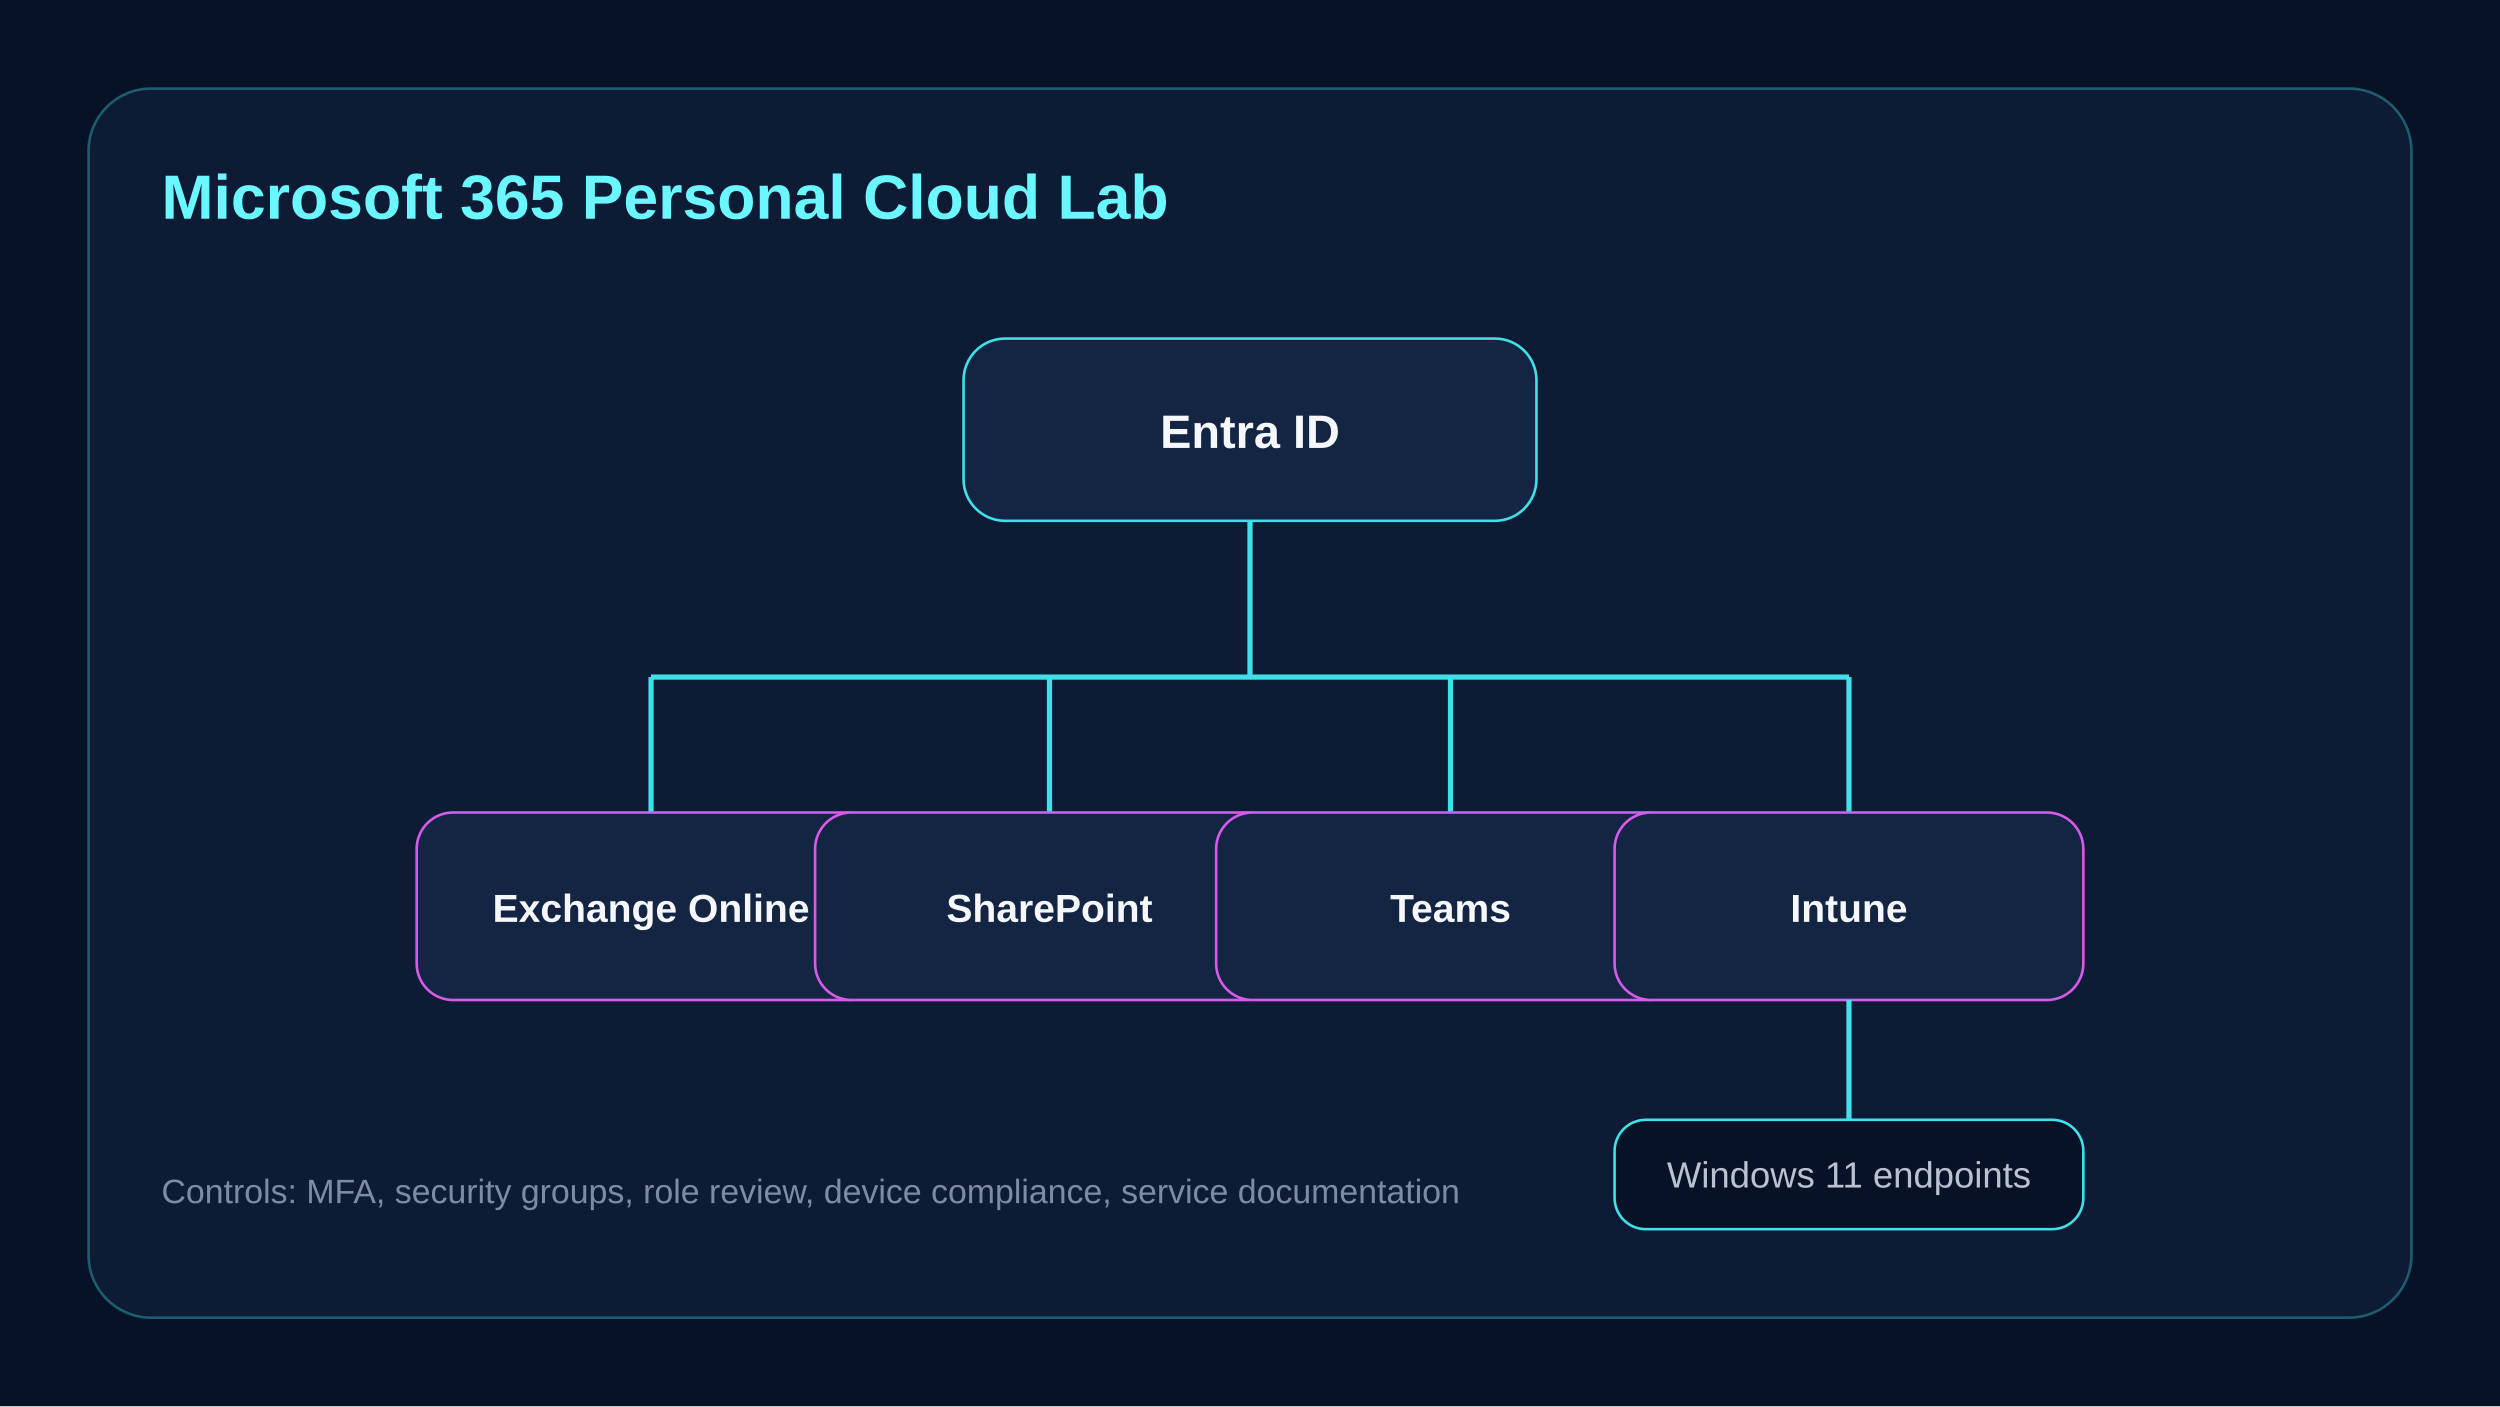
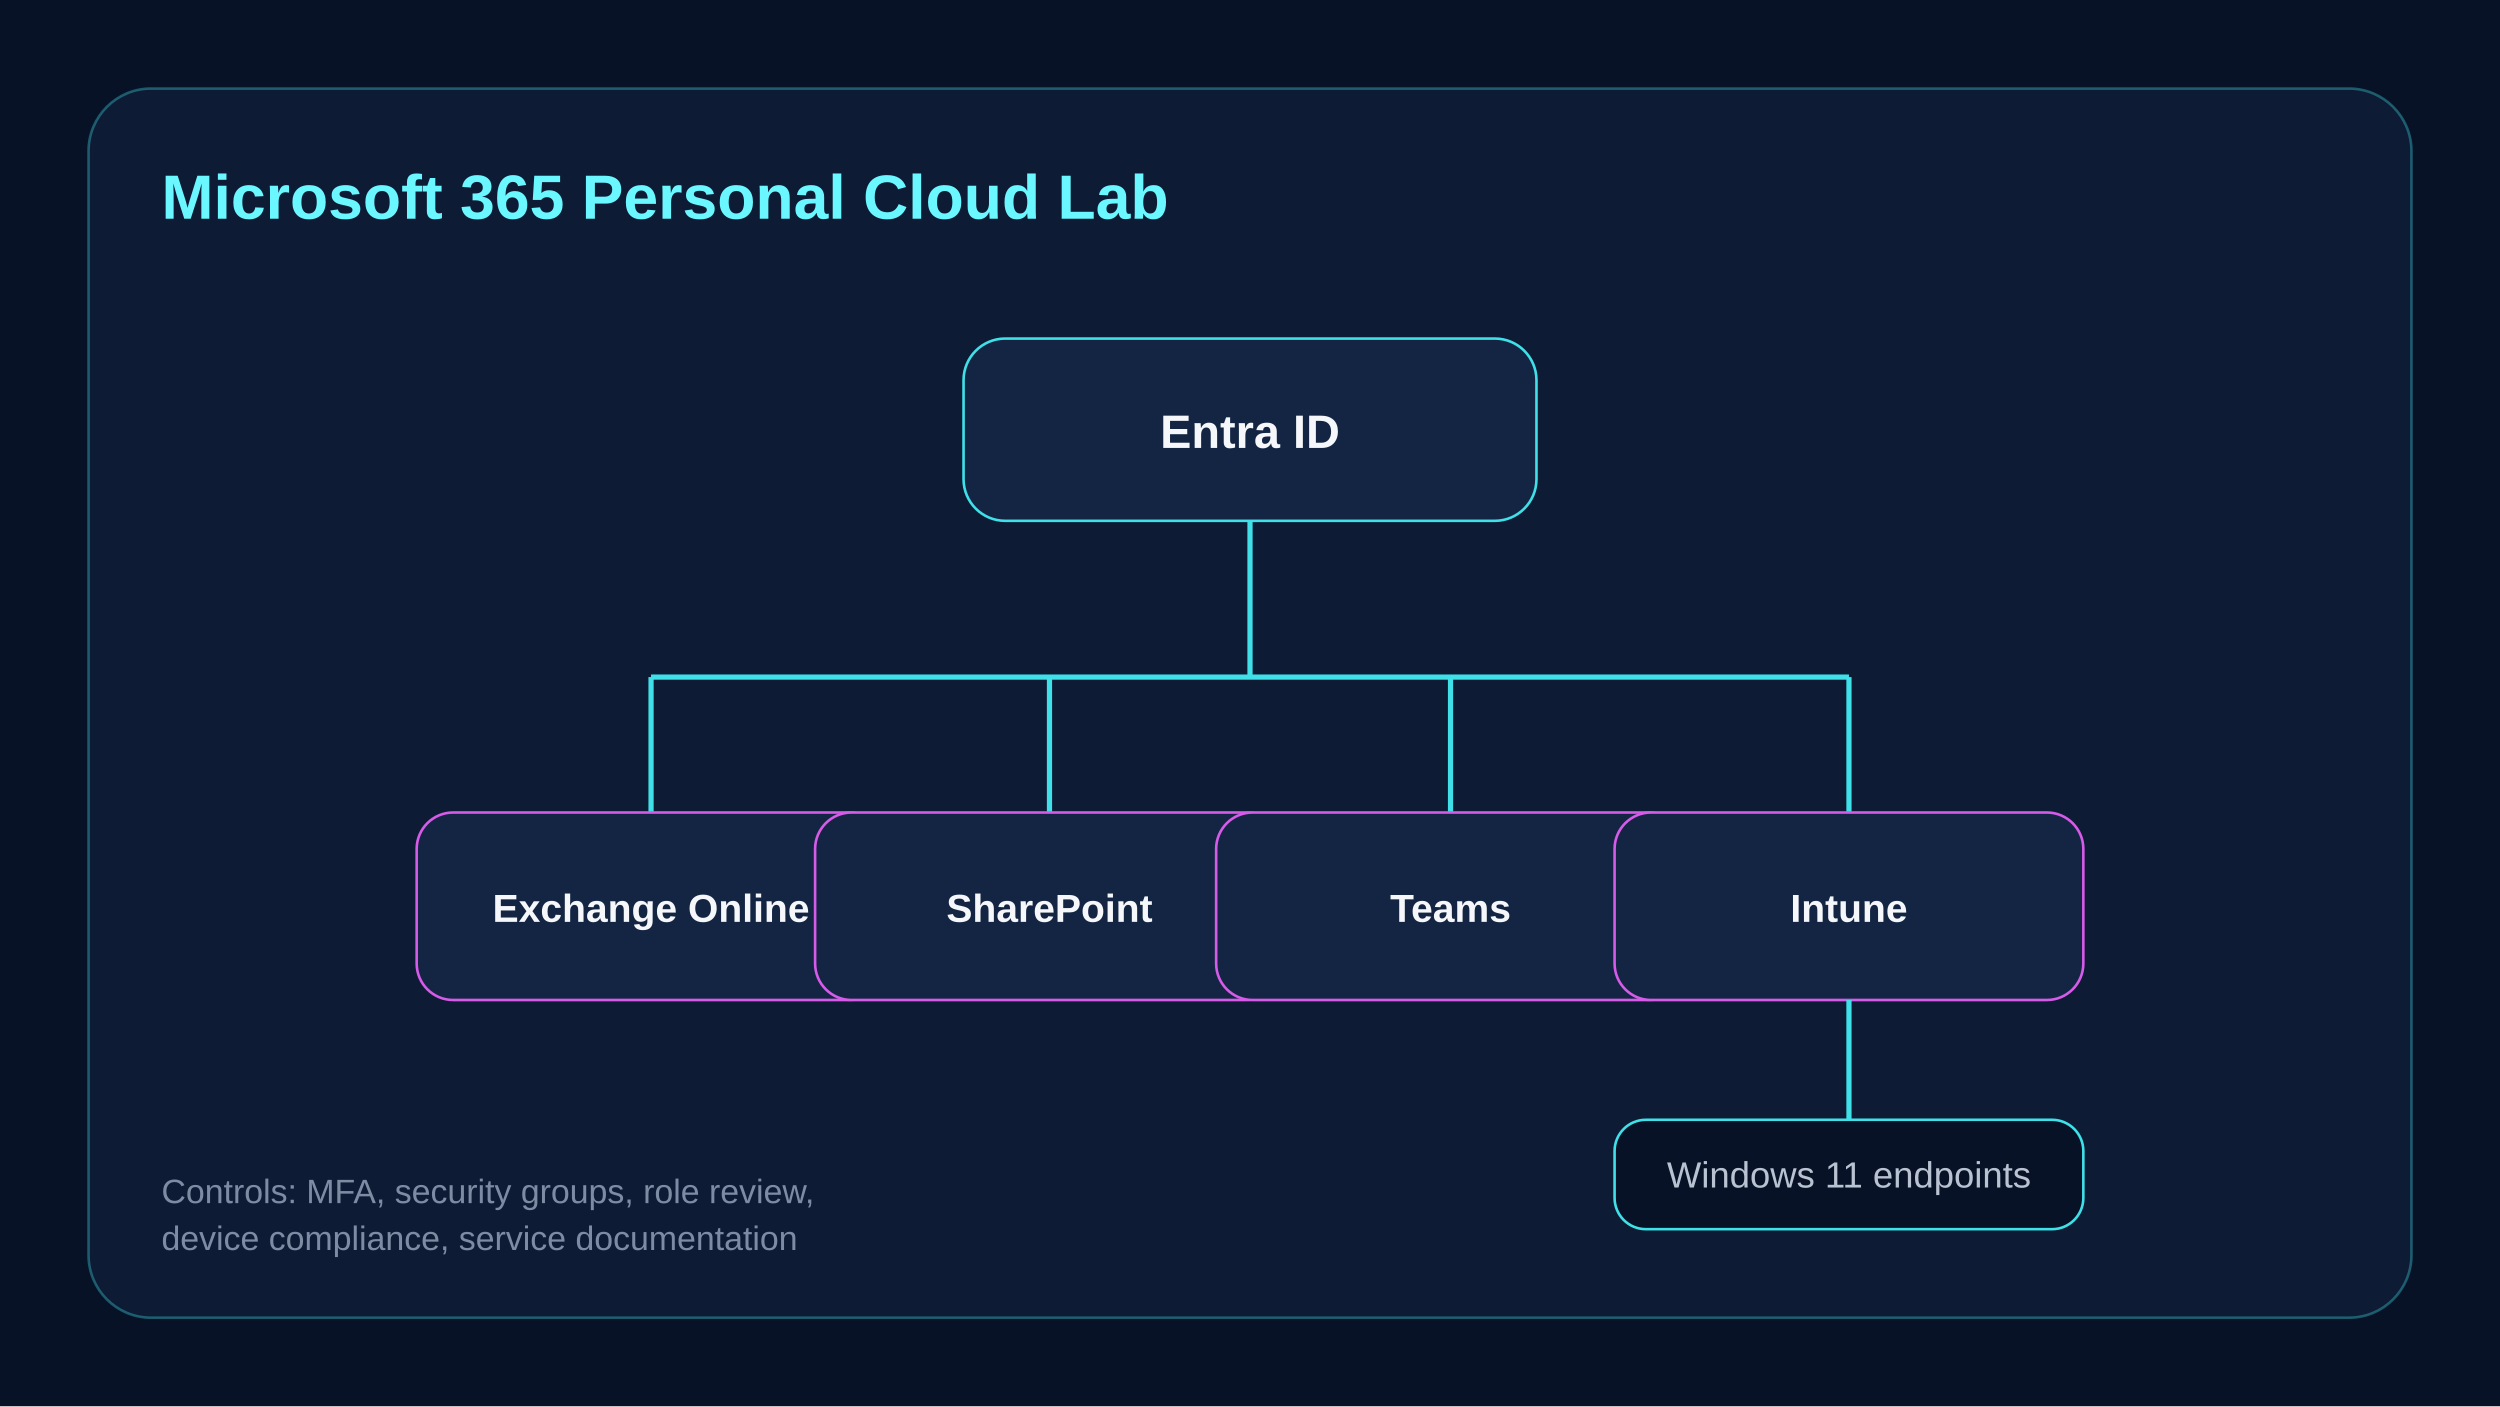
<svg xmlns="http://www.w3.org/2000/svg" width="960" height="540" aria-labelledby="title desc" viewBox="0 0 960 540">
  <path fill="#071226" d="M0 0h960v540H0z" />
  <rect width="892" height="472" x="34" y="34" fill="#0d1b34" stroke="#3fe0e8" stroke-opacity=".35" rx="24" />
  <text x="62" y="84" fill="#6af7ff" font-family="Segoe UI, Arial" font-size="24" font-weight="700">Microsoft 365 Personal Cloud Lab</text>
  <g font-family="Segoe UI, Arial" text-anchor="middle">
    <rect width="220" height="70" x="370" y="130" fill="#132543" stroke="#3fe0e8" rx="16" />
    <text x="480" y="172" fill="#f5f7fa" font-size="18" font-weight="700">Entra ID</text>
    <path stroke="#3fe0e8" stroke-width="2" d="M480 200v60m-230 0h460m-460 0v52m153-52v52m154-52v52m153-52v52" />
    <g fill="#132543" stroke="#d65be8">
      <rect width="180" height="72" x="160" y="312" rx="14" />
      <rect width="180" height="72" x="313" y="312" rx="14" />
      <rect width="180" height="72" x="467" y="312" rx="14" />
      <rect width="180" height="72" x="620" y="312" rx="14" />
    </g>
    <g fill="#f5f7fa" font-size="15" font-weight="700">
      <text x="250" y="354">Exchange Online</text>
      <text x="403" y="354">SharePoint</text>
      <text x="557" y="354">Teams</text>
      <text x="710" y="354">Intune</text>
    </g>
    <path stroke="#3fe0e8" stroke-width="2" d="M710 384v46" />
    <rect width="180" height="42" x="620" y="430" fill="#071226" stroke="#3fe0e8" rx="12" />
    <text x="710" y="456" fill="#b8c2d1" font-size="14">Windows 11 endpoints</text>
  </g>
-   <text x="62" y="462" fill="#7d8ca3" font-family="Segoe UI, Arial" font-size="13">Controls: MFA, security groups, role review, device compliance, service documentation</text>
+   <text x="62" y="462" fill="#7d8ca3" font-family="Segoe UI, Arial" font-size="13">
+     <tspan x="62" y="462">Controls: MFA, security groups, role review,</tspan>
+     <tspan x="62" dy="18">device compliance, service documentation</tspan>
+   </text>
</svg>
